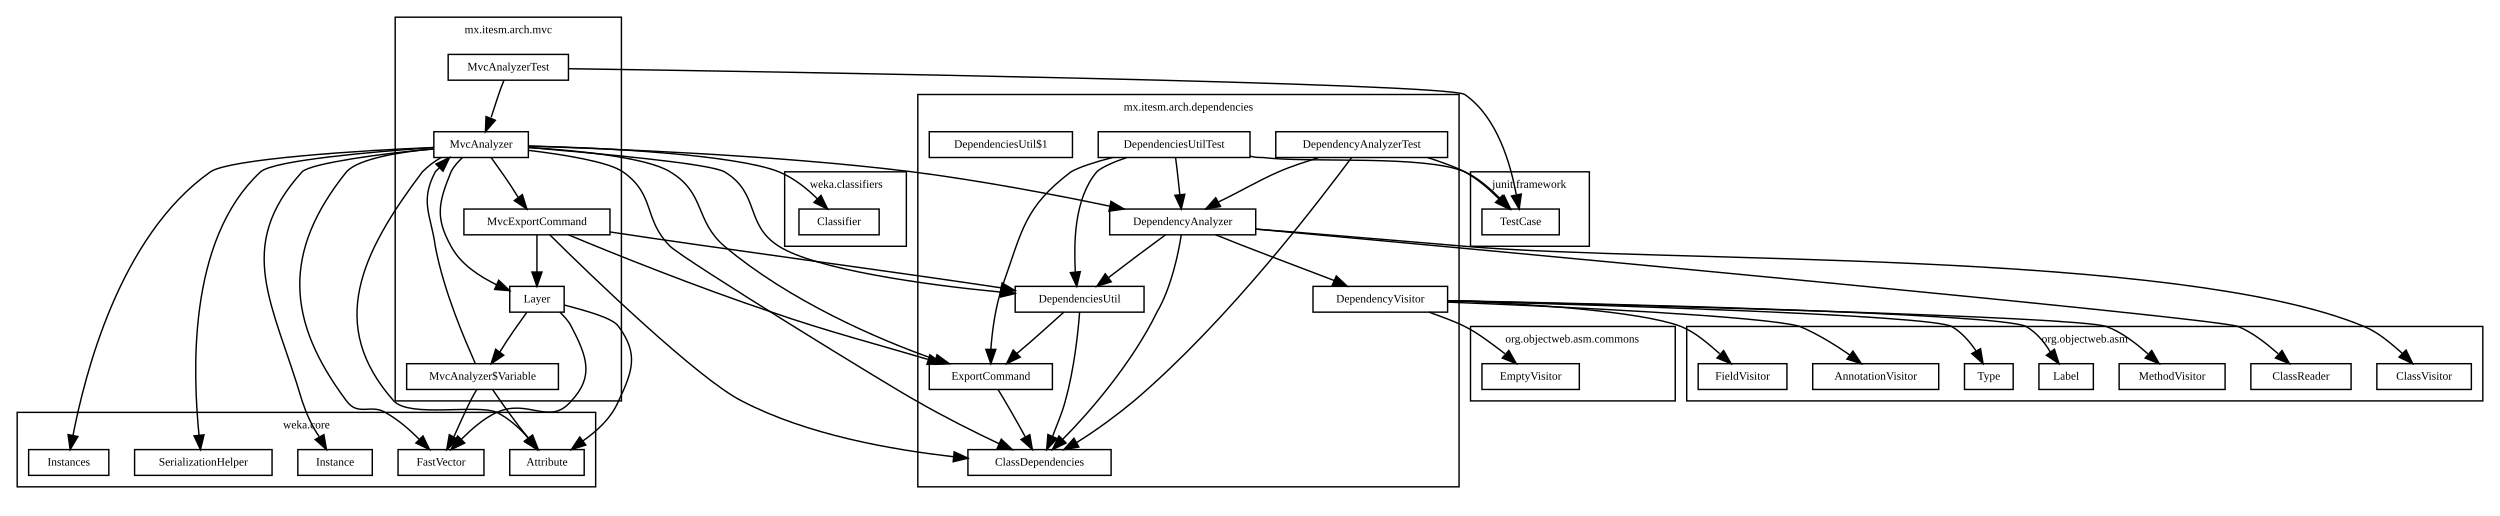
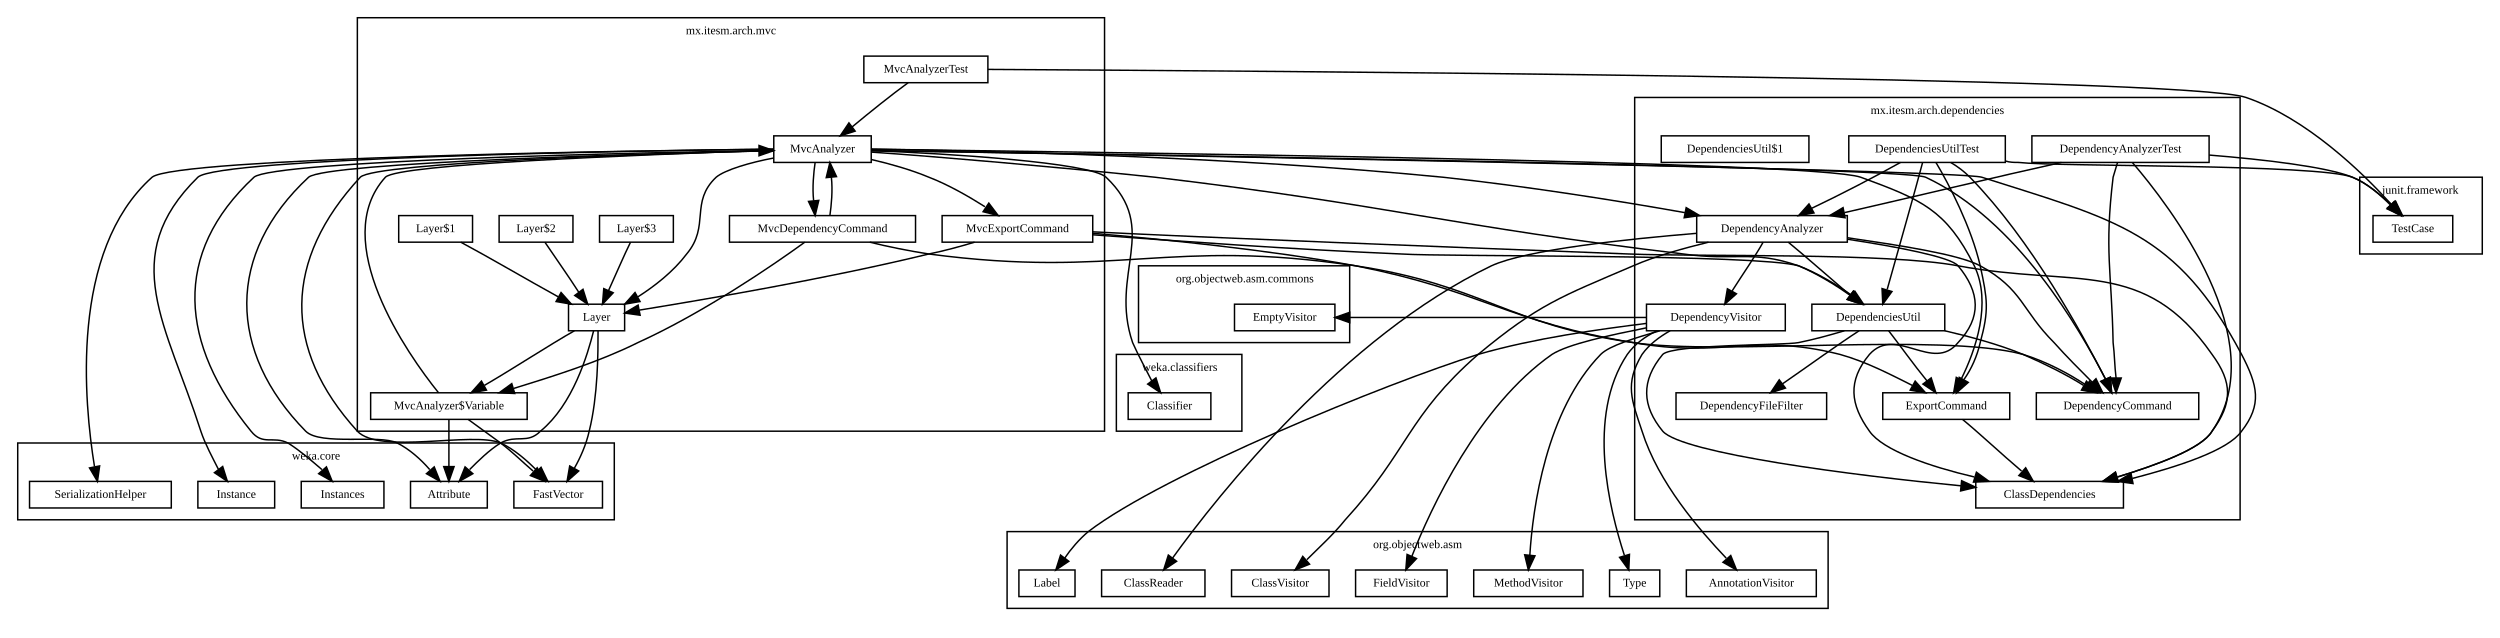
- <svg xmlns="http://www.w3.org/2000/svg" width="1746pt" height="360pt" viewBox="0.00 0.00 1746.00 360.00">
-   <g id="graph0" class="graph" transform="scale(1 1) rotate(0) translate(4 356)">
-     <polygon style="fill:white;stroke:white;" points="-4,4 -4,-356 1742,-356 1742,4 -4,4" />
+ <svg xmlns="http://www.w3.org/2000/svg" width="1693pt" height="432pt" viewBox="0.00 0.00 1693.00 432.00">
+   <g id="graph0" class="graph" transform="scale(1 1) rotate(0) translate(4 428)">
+     <polygon style="fill:white;stroke:white;" points="-4,4 -4,-428 1689,-428 1689,4 -4,4" />
    <g id="cluster2" class="cluster">
-       <polygon style="fill:none;stroke:black;" points="272,-76 272,-344 430,-344 430,-76 272,-76" />
-       <text text-anchor="middle" x="351" y="-332.8" style="font-family:Times New Roman;font-size:8.00;">mx.itesm.arch.mvc</text>
+       <polygon style="fill:none;stroke:black;" points="238,-136 238,-416 744,-416 744,-136 238,-136" />
+       <text text-anchor="middle" x="491" y="-404.8" style="font-family:Times New Roman;font-size:8.00;">mx.itesm.arch.mvc</text>
    </g>
    <g id="cluster3" class="cluster">
-       <polygon style="fill:none;stroke:black;" points="637,-16 637,-290 1015,-290 1015,-16 637,-16" />
-       <text text-anchor="middle" x="826" y="-278.8" style="font-family:Times New Roman;font-size:8.00;">mx.itesm.arch.dependencies</text>
+       <polygon style="fill:none;stroke:black;" points="1103,-76 1103,-362 1513,-362 1513,-76 1103,-76" />
+       <text text-anchor="middle" x="1308" y="-350.8" style="font-family:Times New Roman;font-size:8.00;">mx.itesm.arch.dependencies</text>
    </g>
    <g id="cluster4" class="cluster">
-       <polygon style="fill:none;stroke:black;" points="1023,-184 1023,-236 1106,-236 1106,-184 1023,-184" />
-       <text text-anchor="middle" x="1064" y="-224.8" style="font-family:Times New Roman;font-size:8.00;">junit.framework</text>
+       <polygon style="fill:none;stroke:black;" points="1594,-256 1594,-308 1677,-308 1677,-256 1594,-256" />
+       <text text-anchor="middle" x="1635" y="-296.8" style="font-family:Times New Roman;font-size:8.00;">junit.framework</text>
    </g>
    <g id="cluster5" class="cluster">
-       <polygon style="fill:none;stroke:black;" points="1174,-76 1174,-128 1730,-128 1730,-76 1174,-76" />
-       <text text-anchor="middle" x="1452" y="-116.8" style="font-family:Times New Roman;font-size:8.00;">org.objectweb.asm</text>
+       <polygon style="fill:none;stroke:black;" points="767,-196 767,-248 910,-248 910,-196 767,-196" />
+       <text text-anchor="middle" x="839" y="-236.8" style="font-family:Times New Roman;font-size:8.00;">org.objectweb.asm.commons</text>
    </g>
    <g id="cluster6" class="cluster">
-       <polygon style="fill:none;stroke:black;" points="1023,-76 1023,-128 1166,-128 1166,-76 1023,-76" />
-       <text text-anchor="middle" x="1094" y="-116.8" style="font-family:Times New Roman;font-size:8.00;">org.objectweb.asm.commons</text>
+       <polygon style="fill:none;stroke:black;" points="752,-136 752,-188 837,-188 837,-136 752,-136" />
+       <text text-anchor="middle" x="795" y="-176.8" style="font-family:Times New Roman;font-size:8.00;">weka.classifiers</text>
    </g>
    <g id="cluster7" class="cluster">
-       <polygon style="fill:none;stroke:black;" points="8,-16 8,-68 412,-68 412,-16 8,-16" />
-       <text text-anchor="middle" x="210" y="-56.8" style="font-family:Times New Roman;font-size:8.00;">weka.core</text>
+       <polygon style="fill:none;stroke:black;" points="8,-76 8,-128 412,-128 412,-76 8,-76" />
+       <text text-anchor="middle" x="210" y="-116.8" style="font-family:Times New Roman;font-size:8.00;">weka.core</text>
    </g>
    <g id="cluster8" class="cluster">
-       <polygon style="fill:none;stroke:black;" points="544,-184 544,-236 629,-236 629,-184 544,-184" />
-       <text text-anchor="middle" x="587" y="-224.8" style="font-family:Times New Roman;font-size:8.00;">weka.classifiers</text>
+       <polygon style="fill:none;stroke:black;" points="678,-16 678,-68 1234,-68 1234,-16 678,-16" />
+       <text text-anchor="middle" x="956" y="-56.8" style="font-family:Times New Roman;font-size:8.00;">org.objectweb.asm</text>
    </g>
    <g id="node1" class="node">
-       <polygon style="fill:none;stroke:black;" points="393,-318 309,-318 309,-300 393,-300 393,-318" />
-       <text text-anchor="middle" x="351" y="-306.8" style="font-family:Times New Roman;font-size:8.00;">MvcAnalyzerTest</text>
+       <polygon style="fill:none;stroke:black;" points="665,-390 581,-390 581,-372 665,-372 665,-390" />
+       <text text-anchor="middle" x="623" y="-378.8" style="font-family:Times New Roman;font-size:8.00;">MvcAnalyzerTest</text>
    </g>
    <g id="node3" class="node">
-       <polygon style="fill:none;stroke:black;" points="365,-264 299,-264 299,-246 365,-246 365,-264" />
-       <text text-anchor="middle" x="332" y="-252.8" style="font-family:Times New Roman;font-size:8.00;">MvcAnalyzer</text>
+       <polygon style="fill:none;stroke:black;" points="586,-336 520,-336 520,-318 586,-318 586,-336" />
+       <text text-anchor="middle" x="553" y="-324.8" style="font-family:Times New Roman;font-size:8.00;">MvcAnalyzer</text>
    </g>
    <g id="edge2" class="edge">
-       <path style="fill:none;stroke:black;" d="M348,-300C345,-293 342,-283 339,-274" />
-       <polygon style="fill:black;stroke:black;" points="341.964,-271.985 335,-264 335.464,-274.585 341.964,-271.985" />
+       <path style="fill:none;stroke:black;" d="M611,-372C600,-364 585,-352 573,-342" />
+       <polygon style="fill:black;stroke:black;" points="575.1,-339.2 565,-336 570.9,-344.8 575.1,-339.2" />
    </g>
    <g id="node5" class="node">
-       <polygon style="fill:none;stroke:black;" points="1085,-210 1031,-210 1031,-192 1085,-192 1085,-210" />
-       <text text-anchor="middle" x="1058" y="-198.8" style="font-family:Times New Roman;font-size:8.00;">TestCase</text>
+       <polygon style="fill:none;stroke:black;" points="1657,-282 1603,-282 1603,-264 1657,-264 1657,-282" />
+       <text text-anchor="middle" x="1630" y="-270.8" style="font-family:Times New Roman;font-size:8.00;">TestCase</text>
    </g>
    <g id="edge4" class="edge">
-       <path style="fill:none;stroke:black;" d="M393,-308C538,-306 1006,-298 1019,-290 1042,-274 1051,-241 1055,-220" />
-       <polygon style="fill:black;stroke:black;" points="1058.47,-220.492 1057,-210 1051.61,-219.119 1058.47,-220.492" />
+       <path style="fill:none;stroke:black;" d="M665,-381C837,-380 1477,-376 1517,-362 1558,-348 1596,-311 1615,-290" />
+       <polygon style="fill:black;stroke:black;" points="1618.05,-291.831 1622,-282 1612.78,-287.221 1618.05,-291.831" />
    </g>
    <g id="node9" class="node">
-       <polygon style="fill:none;stroke:black;" points="334,-42 274,-42 274,-24 334,-24 334,-42" />
-       <text text-anchor="middle" x="304" y="-30.8" style="font-family:Times New Roman;font-size:8.00;">FastVector</text>
+       <polygon style="fill:none;stroke:black;" points="404,-102 344,-102 344,-84 404,-84 404,-102" />
+       <text text-anchor="middle" x="374" y="-90.8" style="font-family:Times New Roman;font-size:8.00;">FastVector</text>
+     </g>
+     <g id="edge54" class="edge">
+       <path style="fill:none;stroke:black;" d="M520,-326C442,-324 250,-318 240,-308 188,-252 187,-192 238,-136 253,-120 316,-136 335,-128 344,-124 353,-116 360,-109" />
+       <polygon style="fill:black;stroke:black;" points="362.404,-111.546 367,-102 357.454,-106.596 362.404,-111.546" />
+     </g>
+     <g id="node11" class="node">
+       <polygon style="fill:none;stroke:black;" points="326,-102 274,-102 274,-84 326,-84 326,-102" />
+       <text text-anchor="middle" x="300" y="-90.8" style="font-family:Times New Roman;font-size:8.00;">Attribute</text>
+     </g>
+     <g id="edge52" class="edge">
+       <path style="fill:none;stroke:black;" d="M520,-326C435,-324 217,-318 205,-308 149,-256 150,-190 203,-136 213,-126 253,-134 265,-128 273,-124 281,-117 287,-110" />
+       <polygon style="fill:black;stroke:black;" points="290.049,-111.831 294,-102 284.781,-107.221 290.049,-111.831" />
+     </g>
+     <g id="node14" class="node">
+       <polygon style="fill:none;stroke:black;" points="419,-222 381,-222 381,-204 419,-204 419,-222" />
+       <text text-anchor="middle" x="400" y="-210.8" style="font-family:Times New Roman;font-size:8.00;">Layer</text>
+     </g>
+     <g id="edge46" class="edge">
+       <path style="fill:none;stroke:black;" d="M520,-321C504,-318 487,-313 481,-308 463,-291 477,-275 461,-256 452,-244 439,-234 428,-227" />
+       <polygon style="fill:black;stroke:black;" points="429.441,-223.797 419,-222 426.042,-229.916 429.441,-223.797" />
+     </g>
+     <g id="node15" class="node">
+       <polygon style="fill:none;stroke:black;" points="736,-282 634,-282 634,-264 736,-264 736,-282" />
+       <text text-anchor="middle" x="685" y="-270.8" style="font-family:Times New Roman;font-size:8.00;">MvcExportCommand</text>
+     </g>
+     <g id="edge44" class="edge">
+       <path style="fill:none;stroke:black;" d="M586,-320C599,-317 613,-313 625,-308 638,-303 652,-295 663,-288" />
+       <polygon style="fill:black;stroke:black;" points="665.621,-290.459 672,-282 661.738,-284.635 665.621,-290.459" />
+     </g>
+     <g id="node17" class="node">
+       <polygon style="fill:none;stroke:black;" points="1434,-102 1334,-102 1334,-84 1434,-84 1434,-102" />
+       <text text-anchor="middle" x="1384" y="-90.8" style="font-family:Times New Roman;font-size:8.00;">ClassDependencies</text>
+     </g>
+     <g id="edge34" class="edge">
+       <path style="fill:none;stroke:black;" d="M586,-326C734,-324 1321,-313 1338,-308 1429,-279 1470,-271 1514,-188 1525,-167 1528,-154 1514,-136 1505,-123 1471,-112 1440,-104" />
+       <polygon style="fill:black;stroke:black;" points="1440.49,-100.529 1430,-102 1439.12,-107.393 1440.49,-100.529" />
+     </g>
+     <g id="node20" class="node">
+       <polygon style="fill:none;stroke:black;" points="1313,-222 1223,-222 1223,-204 1313,-204 1313,-222" />
+       <text text-anchor="middle" x="1268" y="-210.8" style="font-family:Times New Roman;font-size:8.00;">DependenciesUtil</text>
    </g>
    <g id="edge42" class="edge">
-       <path style="fill:none;stroke:black;" d="M299,-252C275,-250 246,-245 238,-236 193,-180 196,-132 238,-76 246,-65 255,-74 265,-68 274,-63 282,-56 289,-49" />
-       <polygon style="fill:black;stroke:black;" points="291.404,-51.546 296,-42 286.454,-46.596 291.404,-51.546" />
-     </g>
-     <g id="node11" class="node">
-       <polygon style="fill:none;stroke:black;" points="404,-42 352,-42 352,-24 404,-24 404,-42" />
-       <text text-anchor="middle" x="378" y="-30.8" style="font-family:Times New Roman;font-size:8.00;">Attribute</text>
+       <path style="fill:none;stroke:black;" d="M586,-325C630,-322 711,-315 778,-308 938,-289 977,-275 1136,-256 1171,-251 1182,-259 1214,-248 1226,-243 1239,-235 1249,-228" />
+       <polygon style="fill:black;stroke:black;" points="1251.1,-230.8 1257,-222 1246.9,-225.2 1251.1,-230.8" />
+     </g>
+     <g id="node22" class="node">
+       <polygon style="fill:none;stroke:black;" points="1357,-162 1271,-162 1271,-144 1357,-144 1357,-162" />
+       <text text-anchor="middle" x="1314" y="-150.8" style="font-family:Times New Roman;font-size:8.00;">ExportCommand</text>
+     </g>
+     <g id="edge48" class="edge">
+       <path style="fill:none;stroke:black;" d="M586,-327C721,-325 1225,-319 1256,-308 1297,-293 1314,-286 1333,-248 1345,-223 1334,-191 1324,-171" />
+       <polygon style="fill:black;stroke:black;" points="1326.92,-169.042 1319,-162 1320.8,-172.441 1326.92,-169.042" />
+     </g>
+     <g id="node26" class="node">
+       <polygon style="fill:none;stroke:black;" points="616,-282 490,-282 490,-264 616,-264 616,-282" />
+       <text text-anchor="middle" x="553" y="-270.8" style="font-family:Times New Roman;font-size:8.00;">MvcDependencyCommand</text>
    </g>
    <g id="edge40" class="edge">
-       <path style="fill:none;stroke:black;" d="M304,-246C299,-243 295,-240 291,-236 248,-179 224,-129 271,-76 282,-64 329,-74 343,-68 351,-64 359,-57 365,-50" />
-       <polygon style="fill:black;stroke:black;" points="368.049,-51.831 372,-42 362.781,-47.221 368.049,-51.831" />
+       <path style="fill:none;stroke:black;" d="M548,-318C547,-311 546,-301 547,-292" />
+       <polygon style="fill:black;stroke:black;" points="550.488,-292.299 548,-282 543.522,-291.602 550.488,-292.299" />
+     </g>
+     <g id="node28" class="node">
+       <polygon style="fill:none;stroke:black;" points="1485,-162 1375,-162 1375,-144 1485,-144 1485,-162" />
+       <text text-anchor="middle" x="1430" y="-150.8" style="font-family:Times New Roman;font-size:8.00;">DependencyCommand</text>
+     </g>
+     <g id="edge36" class="edge">
+       <path style="fill:none;stroke:black;" d="M586,-326C729,-324 1284,-315 1300,-308 1362,-279 1404,-206 1422,-171" />
+       <polygon style="fill:black;stroke:black;" points="1425.14,-172.56 1426,-162 1418.74,-169.717 1425.14,-172.56" />
+     </g>
+     <g id="node34" class="node">
+       <polygon style="fill:none;stroke:black;" points="1247,-282 1145,-282 1145,-264 1247,-264 1247,-282" />
+       <text text-anchor="middle" x="1196" y="-270.8" style="font-family:Times New Roman;font-size:8.00;">DependencyAnalyzer</text>
+     </g>
+     <g id="edge38" class="edge">
+       <path style="fill:none;stroke:black;" d="M586,-327C657,-326 830,-322 973,-308 1029,-302 1092,-292 1137,-284" />
+       <polygon style="fill:black;stroke:black;" points="1137.88,-287.393 1147,-282 1136.51,-280.529 1137.88,-287.393" />
+     </g>
+     <g id="node41" class="node">
+       <polygon style="fill:none;stroke:black;" points="816,-162 760,-162 760,-144 816,-144 816,-162" />
+       <text text-anchor="middle" x="788" y="-150.8" style="font-family:Times New Roman;font-size:8.00;">Classifier</text>
+     </g>
+     <g id="edge50" class="edge">
+       <path style="fill:none;stroke:black;" d="M586,-326C638,-324 734,-318 745,-308 782,-273 747,-243 763,-196 767,-187 772,-178 776,-170" />
+       <polygon style="fill:black;stroke:black;" points="778.8,-172.1 782,-162 773.2,-167.9 778.8,-172.1" />
+     </g>
+     <g id="node45" class="node">
+       <polygon style="fill:none;stroke:black;" points="182,-102 130,-102 130,-84 182,-84 182,-102" />
+       <text text-anchor="middle" x="156" y="-90.8" style="font-family:Times New Roman;font-size:8.00;">Instance</text>
+     </g>
+     <g id="edge56" class="edge">
+       <path style="fill:none;stroke:black;" d="M520,-327C422,-326 144,-321 130,-308 75,-254 109,-208 132,-136 135,-127 140,-118 144,-110" />
+       <polygon style="fill:black;stroke:black;" points="146.8,-112.1 150,-102 141.2,-107.9 146.8,-112.1" />
+     </g>
+     <g id="node47" class="node">
+       <polygon style="fill:none;stroke:black;" points="256,-102 200,-102 200,-84 256,-84 256,-102" />
+       <text text-anchor="middle" x="228" y="-90.8" style="font-family:Times New Roman;font-size:8.00;">Instances</text>
+     </g>
+     <g id="edge58" class="edge">
+       <path style="fill:none;stroke:black;" d="M520,-326C429,-325 181,-319 168,-308 112,-256 118,-195 166,-136 174,-126 181,-133 191,-128 199,-123 207,-116 214,-110" />
+       <polygon style="fill:black;stroke:black;" points="217.049,-111.831 221,-102 211.781,-107.221 217.049,-111.831" />
+     </g>
+     <g id="node49" class="node">
+       <polygon style="fill:none;stroke:black;" points="112,-102 16,-102 16,-84 112,-84 112,-102" />
+       <text text-anchor="middle" x="64" y="-90.8" style="font-family:Times New Roman;font-size:8.00;">SerializationHelper</text>
+     </g>
+     <g id="edge60" class="edge">
+       <path style="fill:none;stroke:black;" d="M520,-327C418,-326 115,-321 99,-308 43,-258 53,-155 60,-112" />
+       <polygon style="fill:black;stroke:black;" points="63.471,-112.492 62,-102 56.607,-111.119 63.471,-112.492" />
+     </g>
+     <g id="node72" class="node">
+       <polygon style="fill:none;stroke:black;" points="900,-222 832,-222 832,-204 900,-204 900,-222" />
+       <text text-anchor="middle" x="866" y="-210.8" style="font-family:Times New Roman;font-size:8.00;">EmptyVisitor</text>
+     </g>
+     <g id="node6" class="node">
+       <polygon style="fill:none;stroke:black;" points="353,-162 247,-162 247,-144 353,-144 353,-162" />
+       <text text-anchor="middle" x="300" y="-150.8" style="font-family:Times New Roman;font-size:8.00;">MvcAnalyzer$Variable</text>
+     </g>
+     <g id="edge6" class="edge">
+       <path style="fill:none;stroke:black;" d="M293,-162C272,-188 218,-265 257,-308 266,-317 429,-323 510,-326" />
+       <polygon style="fill:black;stroke:black;" points="510,-329.5 520,-326 510,-322.5 510,-329.5" />
+     </g>
+     <g id="edge8" class="edge">
+       <path style="fill:none;stroke:black;" d="M313,-144C320,-139 328,-133 335,-128 343,-122 350,-115 357,-109" />
+       <polygon style="fill:black;stroke:black;" points="359.779,-111.219 365,-102 355.169,-105.951 359.779,-111.219" />
+     </g>
+     <g id="edge10" class="edge">
+       <path style="fill:none;stroke:black;" d="M300,-144C300,-136 300,-123 300,-112" />
+       <polygon style="fill:black;stroke:black;" points="303.5,-112 300,-102 296.5,-112 303.5,-112" />
+     </g>
+     <g id="node74" class="node">
+       <polygon style="fill:none;stroke:black;" points="724,-42 686,-42 686,-24 724,-24 724,-42" />
+       <text text-anchor="middle" x="705" y="-30.8" style="font-family:Times New Roman;font-size:8.00;">Label</text>
    </g>
    <g id="node12" class="node">
-       <polygon style="fill:none;stroke:black;" points="422,-210 320,-210 320,-192 422,-192 422,-210" />
-       <text text-anchor="middle" x="371" y="-198.8" style="font-family:Times New Roman;font-size:8.00;">MvcExportCommand</text>
+       <polygon style="fill:none;stroke:black;" points="316,-282 266,-282 266,-264 316,-264 316,-282" />
+       <text text-anchor="middle" x="291" y="-270.8" style="font-family:Times New Roman;font-size:8.00;">Layer$1</text>
+     </g>
+     <g id="edge12" class="edge">
+       <path style="fill:none;stroke:black;" d="M308,-264C325,-255 354,-238 374,-227" />
+       <polygon style="fill:black;stroke:black;" points="375.958,-229.916 383,-222 372.559,-223.797 375.958,-229.916" />
+     </g>
+     <g id="edge22" class="edge">
+       <path style="fill:none;stroke:black;" d="M385,-204C369,-195 343,-178 324,-167" />
+       <polygon style="fill:black;stroke:black;" points="325.441,-163.797 315,-162 322.042,-169.916 325.441,-163.797" />
+     </g>
+     <g id="edge24" class="edge">
+       <path style="fill:none;stroke:black;" d="M401,-204C401,-189 401,-160 395,-136 393,-127 389,-118 385,-111" />
+       <polygon style="fill:black;stroke:black;" points="387.916,-109.042 380,-102 381.797,-112.441 387.916,-109.042" />
+     </g>
+     <g id="edge26" class="edge">
+       <path style="fill:none;stroke:black;" d="M398,-204C394,-188 384,-154 362,-136 353,-127 346,-134 335,-128 327,-123 320,-116 314,-110" />
+       <polygon style="fill:black;stroke:black;" points="316.219,-107.221 307,-102 310.951,-111.831 316.219,-107.221" />
+     </g>
+     <g id="edge16" class="edge">
+       <path style="fill:none;stroke:black;" d="M656,-264C646,-261 635,-258 625,-256 555,-239 472,-225 429,-218" />
+       <polygon style="fill:black;stroke:black;" points="429.492,-214.529 419,-216 428.119,-221.393 429.492,-214.529" />
+     </g>
+     <g id="edge14" class="edge">
+       <path style="fill:none;stroke:black;" d="M736,-271C815,-267 968,-261 1099,-256 1149,-254 1274,-257 1322,-248 1402,-233 1448,-254 1494,-188 1508,-169 1508,-155 1494,-136 1487,-124 1456,-113 1430,-105" />
+       <polygon style="fill:black;stroke:black;" points="1430.58,-101.521 1420,-102 1428.57,-108.226 1430.58,-101.521" />
+     </g>
+     <g id="edge18" class="edge">
+       <path style="fill:none;stroke:black;" d="M736,-269C789,-265 873,-259 945,-256 975,-254 1186,-256 1214,-248 1227,-243 1240,-235 1250,-228" />
+       <polygon style="fill:black;stroke:black;" points="1252.1,-230.8 1258,-222 1247.9,-225.2 1252.1,-230.8" />
+     </g>
+     <g id="edge20" class="edge">
+       <path style="fill:none;stroke:black;" d="M736,-270C783,-266 854,-259 914,-248 1000,-231 1017,-210 1102,-196 1164,-185 1182,-203 1242,-188 1260,-183 1277,-174 1291,-167" />
+       <polygon style="fill:black;stroke:black;" points="1292.96,-169.916 1300,-162 1289.56,-163.797 1292.96,-169.916" />
+     </g>
+     <g id="edge90" class="edge">
+       <path style="fill:none;stroke:black;" d="M1245,-204C1235,-201 1224,-198 1214,-196 1204,-194 1129,-195 1122,-188 1107,-170 1108,-153 1122,-136 1135,-121 1251,-106 1324,-99" />
+       <polygon style="fill:black;stroke:black;" points="1324.4,-102.478 1334,-98 1323.7,-95.513 1324.4,-102.478" />
+     </g>
+     <g id="edge96" class="edge">
+       <path style="fill:none;stroke:black;" d="M1275,-204C1282,-195 1292,-181 1301,-170" />
+       <polygon style="fill:black;stroke:black;" points="1303.8,-172.1 1307,-162 1298.2,-167.9 1303.8,-172.1" />
+     </g>
+     <g id="edge92" class="edge">
+       <path style="fill:none;stroke:black;" d="M1313,-204C1330,-200 1349,-195 1366,-188 1380,-182 1396,-174 1407,-167" />
+       <polygon style="fill:black;stroke:black;" points="1408.96,-169.916 1416,-162 1405.56,-163.797 1408.96,-169.916" />
+     </g>
+     <g id="node78" class="node">
+       <polygon style="fill:none;stroke:black;" points="1233,-162 1131,-162 1131,-144 1233,-144 1233,-162" />
+       <text text-anchor="middle" x="1182" y="-150.8" style="font-family:Times New Roman;font-size:8.00;">DependencyFileFilter</text>
+     </g>
+     <g id="edge94" class="edge">
+       <path style="fill:none;stroke:black;" d="M1255,-204C1241,-195 1219,-179 1203,-168" />
+       <polygon style="fill:black;stroke:black;" points="1205.1,-165.2 1195,-162 1200.9,-170.8 1205.1,-165.2" />
+     </g>
+     <g id="edge116" class="edge">
+       <path style="fill:none;stroke:black;" d="M1325,-144C1336,-135 1352,-120 1365,-109" />
+       <polygon style="fill:black;stroke:black;" points="1367.78,-111.219 1373,-102 1363.17,-105.951 1367.78,-111.219" />
+     </g>
+     <g id="edge30" class="edge">
+       <path style="fill:none;stroke:black;" d="M558,-282C559,-289 560,-299 559,-308" />
+       <polygon style="fill:black;stroke:black;" points="555.512,-307.701 558,-318 562.478,-308.398 555.512,-307.701" />
    </g>
    <g id="edge32" class="edge">
-       <path style="fill:none;stroke:black;" d="M339,-246C344,-239 352,-228 358,-218" />
-       <polygon style="fill:black;stroke:black;" points="360.8,-220.1 364,-210 355.2,-215.9 360.8,-220.1" />
-     </g>
-     <g id="node14" class="node">
-       <polygon style="fill:none;stroke:black;" points="772,-42 672,-42 672,-24 772,-24 772,-42" />
-       <text text-anchor="middle" x="722" y="-30.8" style="font-family:Times New Roman;font-size:8.00;">ClassDependencies</text>
-     </g>
-     <g id="edge26" class="edge">
-       <path style="fill:none;stroke:black;" d="M365,-251C390,-248 421,-243 431,-236 454,-220 445,-203 464,-184 473,-175 621,-84 636,-76 655,-65 677,-54 694,-46" />
-       <polygon style="fill:black;stroke:black;" points="695.283,-49.26 703,-42 692.44,-42.863 695.283,-49.26" />
-     </g>
-     <g id="node16" class="node">
-       <polygon style="fill:none;stroke:black;" points="390,-156 352,-156 352,-138 390,-138 390,-156" />
-       <text text-anchor="middle" x="371" y="-144.8" style="font-family:Times New Roman;font-size:8.00;">Layer</text>
-     </g>
-     <g id="edge34" class="edge">
-       <path style="fill:none;stroke:black;" d="M319,-246C316,-243 313,-240 311,-236 302,-214 300,-204 311,-184 318,-171 331,-163 343,-157" />
-       <polygon style="fill:black;stroke:black;" points="344.283,-160.26 352,-153 341.44,-153.863 344.283,-160.26" />
-     </g>
-     <g id="node18" class="node">
-       <polygon style="fill:none;stroke:black;" points="795,-156 705,-156 705,-138 795,-138 795,-156" />
-       <text text-anchor="middle" x="750" y="-144.8" style="font-family:Times New Roman;font-size:8.00;">DependenciesUtil</text>
-     </g>
-     <g id="edge30" class="edge">
-       <path style="fill:none;stroke:black;" d="M365,-253C411,-249 491,-242 502,-236 527,-221 516,-199 540,-184 565,-168 642,-157 695,-152" />
-       <polygon style="fill:black;stroke:black;" points="695.398,-155.478 705,-151 694.701,-148.512 695.398,-155.478" />
-     </g>
-     <g id="node20" class="node">
-       <polygon style="fill:none;stroke:black;" points="731,-102 645,-102 645,-84 731,-84 731,-102" />
-       <text text-anchor="middle" x="688" y="-90.8" style="font-family:Times New Roman;font-size:8.00;">ExportCommand</text>
-     </g>
-     <g id="edge36" class="edge">
-       <path style="fill:none;stroke:black;" d="M365,-253C399,-251 448,-246 464,-236 489,-221 481,-202 502,-184 547,-146 609,-119 649,-105" />
-       <polygon style="fill:black;stroke:black;" points="650.427,-108.226 659,-102 648.416,-101.521 650.427,-108.226" />
-     </g>
-     <g id="node26" class="node">
-       <polygon style="fill:none;stroke:black;" points="873,-210 771,-210 771,-192 873,-192 873,-210" />
-       <text text-anchor="middle" x="822" y="-198.8" style="font-family:Times New Roman;font-size:8.00;">DependencyAnalyzer</text>
+       <path style="fill:none;stroke:black;" d="M541,-264C519,-248 472,-216 428,-196 402,-183 370,-173 344,-165" />
+       <polygon style="fill:black;stroke:black;" points="344.584,-161.521 334,-162 342.573,-168.226 344.584,-161.521" />
    </g>
    <g id="edge28" class="edge">
-       <path style="fill:none;stroke:black;" d="M365,-254C421,-252 536,-248 633,-236 680,-230 733,-220 771,-212" />
-       <polygon style="fill:black;stroke:black;" points="771.881,-215.393 781,-210 770.508,-208.529 771.881,-215.393" />
-     </g>
-     <g id="node32" class="node">
-       <polygon style="fill:none;stroke:black;" points="610,-210 554,-210 554,-192 610,-192 610,-210" />
-       <text text-anchor="middle" x="582" y="-198.8" style="font-family:Times New Roman;font-size:8.00;">Classifier</text>
-     </g>
-     <g id="edge38" class="edge">
-       <path style="fill:none;stroke:black;" d="M365,-254C416,-253 510,-248 540,-236 550,-232 560,-224 567,-217" />
-       <polygon style="fill:black;stroke:black;" points="569.404,-219.546 574,-210 564.454,-214.596 569.404,-219.546" />
-     </g>
-     <g id="node36" class="node">
-       <polygon style="fill:none;stroke:black;" points="256,-42 204,-42 204,-24 256,-24 256,-42" />
-       <text text-anchor="middle" x="230" y="-30.8" style="font-family:Times New Roman;font-size:8.00;">Instance</text>
-     </g>
-     <g id="edge44" class="edge">
-       <path style="fill:none;stroke:black;" d="M299,-252C264,-249 213,-242 207,-236 159,-183 187,-144 207,-76 210,-67 214,-58 219,-51" />
-       <polygon style="fill:black;stroke:black;" points="222.203,-52.441 224,-42 216.084,-49.042 222.203,-52.441" />
-     </g>
-     <g id="node38" class="node">
-       <polygon style="fill:none;stroke:black;" points="72,-42 16,-42 16,-24 72,-24 72,-42" />
-       <text text-anchor="middle" x="44" y="-30.8" style="font-family:Times New Roman;font-size:8.00;">Instances</text>
-     </g>
-     <g id="edge46" class="edge">
-       <path style="fill:none;stroke:black;" d="M299,-253C248,-251 156,-245 143,-236 79,-191 55,-93 47,-52" />
-       <polygon style="fill:black;stroke:black;" points="50.393,-51.119 45,-42 43.529,-52.492 50.393,-51.119" />
-     </g>
-     <g id="node40" class="node">
-       <polygon style="fill:none;stroke:black;" points="186,-42 90,-42 90,-24 186,-24 186,-42" />
-       <text text-anchor="middle" x="138" y="-30.8" style="font-family:Times New Roman;font-size:8.00;">SerializationHelper</text>
-     </g>
-     <g id="edge48" class="edge">
-       <path style="fill:none;stroke:black;" d="M299,-253C256,-250 187,-244 178,-236 126,-188 131,-93 135,-52" />
-       <polygon style="fill:black;stroke:black;" points="138.488,-52.299 136,-42 131.522,-51.602 138.488,-52.299" />
-     </g>
-     <g id="node6" class="node">
-       <polygon style="fill:none;stroke:black;" points="386,-102 280,-102 280,-84 386,-84 386,-102" />
-       <text text-anchor="middle" x="333" y="-90.8" style="font-family:Times New Roman;font-size:8.00;">MvcAnalyzer$Variable</text>
-     </g>
-     <g id="edge6" class="edge">
-       <path style="fill:none;stroke:black;" d="M328,-102C321,-118 306,-152 300,-184 297,-206 289,-215 300,-236 301,-237 302,-238 303,-239" />
-       <polygon style="fill:black;stroke:black;" points="300.454,-241.404 310,-246 305.404,-236.454 300.454,-241.404" />
-     </g>
-     <g id="edge8" class="edge">
-       <path style="fill:none;stroke:black;" d="M329,-84C324,-76 318,-62 313,-51" />
-       <polygon style="fill:black;stroke:black;" points="315.916,-49.042 308,-42 309.797,-52.441 315.916,-49.042" />
-     </g>
-     <g id="edge10" class="edge">
-       <path style="fill:none;stroke:black;" d="M340,-84C346,-75 356,-61 365,-50" />
-       <polygon style="fill:black;stroke:black;" points="367.8,-52.1 371,-42 362.2,-47.9 367.8,-52.1" />
-     </g>
-     <g id="edge12" class="edge">
-       <path style="fill:none;stroke:black;" d="M380,-192C407,-165 484,-91 514,-76 560,-52 619,-42 662,-37" />
-       <polygon style="fill:black;stroke:black;" points="662.398,-40.478 672,-36 661.701,-33.513 662.398,-40.478" />
-     </g>
-     <g id="edge14" class="edge">
-       <path style="fill:none;stroke:black;" d="M371,-192C371,-185 371,-175 371,-166" />
-       <polygon style="fill:black;stroke:black;" points="374.5,-166 371,-156 367.5,-166 374.5,-166" />
-     </g>
-     <g id="edge16" class="edge">
-       <path style="fill:none;stroke:black;" d="M422,-194C494,-183 622,-166 695,-155" />
-       <polygon style="fill:black;stroke:black;" points="695.881,-158.393 705,-153 694.508,-151.529 695.881,-158.393" />
-     </g>
-     <g id="edge18" class="edge">
-       <path style="fill:none;stroke:black;" d="M393,-192C424,-179 484,-155 535,-138 572,-125 614,-114 644,-105" />
-       <polygon style="fill:black;stroke:black;" points="645.427,-108.226 654,-102 643.416,-101.521 645.427,-108.226" />
-     </g>
-     <g id="edge20" class="edge">
-       <path style="fill:none;stroke:black;" d="M364,-138C359,-131 351,-120 345,-110" />
-       <polygon style="fill:black;stroke:black;" points="347.8,-107.9 339,-102 342.2,-112.1 347.8,-107.9" />
-     </g>
-     <g id="edge22" class="edge">
-       <path style="fill:none;stroke:black;" d="M387,-138C390,-135 393,-132 395,-128 406,-107 411,-93 395,-76 380,-58 365,-78 343,-68 334,-64 325,-56 318,-49" />
-       <polygon style="fill:black;stroke:black;" points="320.546,-46.596 311,-42 315.596,-51.546 320.546,-46.596" />
-     </g>
-     <g id="edge24" class="edge">
-       <path style="fill:none;stroke:black;" d="M390,-143C405,-139 424,-134 428,-128 442,-109 438,-97 428,-76 423,-64 413,-55 403,-48" />
-       <polygon style="fill:black;stroke:black;" points="405.1,-45.2 395,-42 400.9,-50.8 405.1,-45.2" />
+       <path style="fill:none;stroke:black;" d="M585,-264C597,-261 612,-258 625,-256 753,-239 787,-267 914,-248 1000,-235 1017,-208 1102,-196 1161,-187 1310,-203 1366,-188 1382,-183 1397,-175 1409,-167" />
+       <polygon style="fill:black;stroke:black;" points="1410.96,-169.916 1418,-162 1407.56,-163.797 1410.96,-169.916" />
+     </g>
+     <g id="edge66" class="edge">
+       <path style="fill:none;stroke:black;" d="M1247,-266C1280,-261 1317,-254 1322,-248 1337,-230 1338,-213 1322,-196 1305,-175 1280,-208 1262,-188 1247,-170 1249,-154 1262,-136 1271,-123 1303,-112 1333,-105" />
+       <polygon style="fill:black;stroke:black;" points="1334.43,-108.226 1343,-102 1332.42,-101.521 1334.43,-108.226" />
    </g>
    <g id="edge72" class="edge">
-       <path style="fill:none;stroke:black;" d="M750,-138C749,-124 746,-97 740,-76 738,-68 734,-59 731,-51" />
-       <polygon style="fill:black;stroke:black;" points="734.26,-49.717 727,-42 727.863,-52.56 734.26,-49.717" />
+       <path style="fill:none;stroke:black;" d="M1207,-264C1218,-255 1235,-240 1249,-228" />
+       <polygon style="fill:black;stroke:black;" points="1251.1,-230.8 1257,-222 1246.9,-225.2 1251.1,-230.8" />
+     </g>
+     <g id="edge68" class="edge">
+       <path style="fill:none;stroke:black;" d="M1247,-267C1281,-262 1322,-256 1337,-248 1366,-232 1365,-218 1387,-196 1395,-187 1405,-177 1413,-169" />
+       <polygon style="fill:black;stroke:black;" points="1415.4,-171.546 1420,-162 1410.45,-166.596 1415.4,-171.546" />
+     </g>
+     <g id="node57" class="node">
+       <polygon style="fill:none;stroke:black;" points="1205,-222 1111,-222 1111,-204 1205,-204 1205,-222" />
+       <text text-anchor="middle" x="1158" y="-210.8" style="font-family:Times New Roman;font-size:8.00;">DependencyVisitor</text>
+     </g>
+     <g id="edge70" class="edge">
+       <path style="fill:none;stroke:black;" d="M1190,-264C1185,-255 1176,-242 1169,-231" />
+       <polygon style="fill:black;stroke:black;" points="1171.92,-229.042 1164,-222 1165.8,-232.441 1171.92,-229.042" />
+     </g>
+     <g id="node60" class="node">
+       <polygon style="fill:none;stroke:black;" points="812,-42 742,-42 742,-24 812,-24 812,-42" />
+       <text text-anchor="middle" x="777" y="-30.8" style="font-family:Times New Roman;font-size:8.00;">ClassReader</text>
    </g>
    <g id="edge74" class="edge">
-       <path style="fill:none;stroke:black;" d="M739,-138C730,-130 717,-118 706,-109" />
-       <polygon style="fill:black;stroke:black;" points="708.546,-106.596 699,-102 703.596,-111.546 708.546,-106.596" />
-     </g>
-     <g id="edge90" class="edge">
-       <path style="fill:none;stroke:black;" d="M693,-84C698,-76 706,-62 712,-51" />
-       <polygon style="fill:black;stroke:black;" points="715.203,-52.441 717,-42 709.084,-49.042 715.203,-52.441" />
-     </g>
-     <g id="edge50" class="edge">
-       <path style="fill:none;stroke:black;" d="M821,-192C819,-179 814,-155 804,-138 787,-103 757,-68 738,-49" />
-       <polygon style="fill:black;stroke:black;" points="740.546,-46.596 731,-42 735.596,-51.546 740.546,-46.596" />
-     </g>
-     <g id="edge54" class="edge">
-       <path style="fill:none;stroke:black;" d="M810,-192C799,-184 783,-172 770,-162" />
-       <polygon style="fill:black;stroke:black;" points="772.1,-159.2 762,-156 767.9,-164.8 772.1,-159.2" />
-     </g>
-     <g id="node43" class="node">
-       <polygon style="fill:none;stroke:black;" points="1007,-156 913,-156 913,-138 1007,-138 1007,-156" />
-       <text text-anchor="middle" x="960" y="-144.8" style="font-family:Times New Roman;font-size:8.00;">DependencyVisitor</text>
-     </g>
-     <g id="edge52" class="edge">
-       <path style="fill:none;stroke:black;" d="M845,-192C867,-183 902,-170 928,-160" />
-       <polygon style="fill:black;stroke:black;" points="929.283,-163.26 937,-156 926.44,-156.863 929.283,-163.26" />
-     </g>
-     <g id="node46" class="node">
-       <polygon style="fill:none;stroke:black;" points="1638,-102 1568,-102 1568,-84 1638,-84 1638,-102" />
-       <text text-anchor="middle" x="1603" y="-90.8" style="font-family:Times New Roman;font-size:8.00;">ClassReader</text>
-     </g>
-     <g id="edge56" class="edge">
-       <path style="fill:none;stroke:black;" d="M873,-196C1037,-181 1542,-134 1559,-128 1569,-124 1579,-116 1587,-109" />
-       <polygon style="fill:black;stroke:black;" points="1589.78,-111.219 1595,-102 1585.17,-105.951 1589.78,-111.219" />
-     </g>
-     <g id="node48" class="node">
-       <polygon style="fill:none;stroke:black;" points="1722,-102 1656,-102 1656,-84 1722,-84 1722,-102" />
-       <text text-anchor="middle" x="1689" y="-90.8" style="font-family:Times New Roman;font-size:8.00;">ClassVisitor</text>
-     </g>
-     <g id="edge58" class="edge">
-       <path style="fill:none;stroke:black;" d="M873,-196C913,-193 970,-188 1019,-184 1158,-172 1518,-182 1647,-128 1657,-124 1666,-116 1674,-109" />
-       <polygon style="fill:black;stroke:black;" points="1676.4,-111.546 1681,-102 1671.45,-106.596 1676.4,-111.546" />
+       <path style="fill:none;stroke:black;" d="M1145,-270C1097,-266 1030,-259 1006,-248 906,-200 821,-93 790,-50" />
+       <polygon style="fill:black;stroke:black;" points="792.8,-47.9 784,-42 787.2,-52.1 792.8,-47.9" />
+     </g>
+     <g id="node62" class="node">
+       <polygon style="fill:none;stroke:black;" points="896,-42 830,-42 830,-24 896,-24 896,-42" />
+       <text text-anchor="middle" x="863" y="-30.8" style="font-family:Times New Roman;font-size:8.00;">ClassVisitor</text>
+     </g>
+     <g id="edge76" class="edge">
+       <path style="fill:none;stroke:black;" d="M1153,-264C1137,-260 1118,-255 1102,-248 1053,-227 1038,-222 997,-188 949,-146 950,-123 907,-76 899,-66 889,-57 881,-49" />
+       <polygon style="fill:black;stroke:black;" points="882.831,-45.951 873,-42 878.221,-51.219 882.831,-45.951" />
    </g>
    <g id="node50" class="node">
-       <polygon style="fill:none;stroke:black;" points="1402,-102 1368,-102 1368,-84 1402,-84 1402,-102" />
-       <text text-anchor="middle" x="1385" y="-90.8" style="font-family:Times New Roman;font-size:8.00;">Type</text>
-     </g>
-     <g id="edge60" class="edge">
-       <path style="fill:none;stroke:black;" d="M1007,-146C1109,-143 1343,-136 1359,-128 1366,-124 1372,-117 1376,-111" />
-       <polygon style="fill:black;stroke:black;" points="1379.2,-112.441 1381,-102 1373.08,-109.042 1379.2,-112.441" />
+       <polygon style="fill:none;stroke:black;" points="452,-282 402,-282 402,-264 452,-264 452,-282" />
+       <text text-anchor="middle" x="427" y="-270.8" style="font-family:Times New Roman;font-size:8.00;">Layer$3</text>
+     </g>
+     <g id="edge62" class="edge">
+       <path style="fill:none;stroke:black;" d="M423,-264C419,-256 413,-242 408,-231" />
+       <polygon style="fill:black;stroke:black;" points="411.26,-229.717 404,-222 404.863,-232.56 411.26,-229.717" />
    </g>
    <g id="node52" class="node">
-       <polygon style="fill:none;stroke:black;" points="1350,-102 1262,-102 1262,-84 1350,-84 1350,-102" />
-       <text text-anchor="middle" x="1306" y="-90.8" style="font-family:Times New Roman;font-size:8.00;">AnnotationVisitor</text>
-     </g>
-     <g id="edge62" class="edge">
-       <path style="fill:none;stroke:black;" d="M1007,-145C1084,-142 1230,-135 1253,-128 1265,-123 1278,-115 1288,-108" />
-       <polygon style="fill:black;stroke:black;" points="1290.1,-110.8 1296,-102 1285.9,-105.2 1290.1,-110.8" />
-     </g>
-     <g id="node54" class="node">
-       <polygon style="fill:none;stroke:black;" points="1244,-102 1182,-102 1182,-84 1244,-84 1244,-102" />
-       <text text-anchor="middle" x="1213" y="-90.8" style="font-family:Times New Roman;font-size:8.00;">FieldVisitor</text>
+       <polygon style="fill:none;stroke:black;" points="384,-282 334,-282 334,-264 384,-264 384,-282" />
+       <text text-anchor="middle" x="359" y="-270.8" style="font-family:Times New Roman;font-size:8.00;">Layer$2</text>
    </g>
    <g id="edge64" class="edge">
-       <path style="fill:none;stroke:black;" d="M1007,-146C1060,-144 1141,-139 1170,-128 1180,-124 1189,-116 1197,-109" />
-       <polygon style="fill:black;stroke:black;" points="1199.78,-111.219 1205,-102 1195.17,-105.951 1199.78,-111.219" />
-     </g>
-     <g id="node56" class="node">
-       <polygon style="fill:none;stroke:black;" points="1550,-102 1476,-102 1476,-84 1550,-84 1550,-102" />
-       <text text-anchor="middle" x="1513" y="-90.8" style="font-family:Times New Roman;font-size:8.00;">MethodVisitor</text>
-     </g>
-     <g id="edge66" class="edge">
-       <path style="fill:none;stroke:black;" d="M1007,-146C1129,-143 1445,-135 1467,-128 1478,-124 1488,-116 1496,-109" />
-       <polygon style="fill:black;stroke:black;" points="1498.78,-111.219 1504,-102 1494.17,-105.951 1498.78,-111.219" />
-     </g>
-     <g id="node58" class="node">
-       <polygon style="fill:none;stroke:black;" points="1099,-102 1031,-102 1031,-84 1099,-84 1099,-102" />
-       <text text-anchor="middle" x="1065" y="-90.8" style="font-family:Times New Roman;font-size:8.00;">EmptyVisitor</text>
-     </g>
-     <g id="edge68" class="edge">
-       <path style="fill:none;stroke:black;" d="M994,-138C1002,-135 1011,-132 1019,-128 1029,-123 1039,-115 1047,-109" />
-       <polygon style="fill:black;stroke:black;" points="1049.78,-111.219 1055,-102 1045.17,-105.951 1049.78,-111.219" />
-     </g>
-     <g id="node60" class="node">
-       <polygon style="fill:none;stroke:black;" points="1458,-102 1420,-102 1420,-84 1458,-84 1458,-102" />
-       <text text-anchor="middle" x="1439" y="-90.8" style="font-family:Times New Roman;font-size:8.00;">Label</text>
-     </g>
-     <g id="edge70" class="edge">
-       <path style="fill:none;stroke:black;" d="M1007,-146C1119,-144 1393,-137 1411,-128 1418,-124 1424,-117 1428,-110" />
-       <polygon style="fill:black;stroke:black;" points="1430.8,-112.1 1434,-102 1425.2,-107.9 1430.8,-112.1" />
-     </g>
-     <g id="node63" class="node">
-       <polygon style="fill:none;stroke:black;" points="869,-264 763,-264 763,-246 869,-246 869,-264" />
-       <text text-anchor="middle" x="816" y="-252.8" style="font-family:Times New Roman;font-size:8.00;">DependenciesUtilTest</text>
+       <path style="fill:none;stroke:black;" d="M365,-264C371,-255 381,-241 388,-230" />
+       <polygon style="fill:black;stroke:black;" points="390.8,-232.1 394,-222 385.2,-227.9 390.8,-232.1" />
+     </g>
+     <g id="node64" class="node">
+       <polygon style="fill:none;stroke:black;" points="1120,-42 1086,-42 1086,-24 1120,-24 1120,-42" />
+       <text text-anchor="middle" x="1103" y="-30.8" style="font-family:Times New Roman;font-size:8.00;">Type</text>
+     </g>
+     <g id="edge78" class="edge">
+       <path style="fill:none;stroke:black;" d="M1118,-204C1110,-200 1103,-195 1098,-188 1070,-146 1086,-83 1096,-52" />
+       <polygon style="fill:black;stroke:black;" points="1099.48,-52.584 1099,-42 1092.77,-50.572 1099.48,-52.584" />
+     </g>
+     <g id="node66" class="node">
+       <polygon style="fill:none;stroke:black;" points="1226,-42 1138,-42 1138,-24 1226,-24 1226,-42" />
+       <text text-anchor="middle" x="1182" y="-30.8" style="font-family:Times New Roman;font-size:8.00;">AnnotationVisitor</text>
+     </g>
+     <g id="edge80" class="edge">
+       <path style="fill:none;stroke:black;" d="M1127,-204C1120,-200 1113,-195 1108,-188 1096,-168 1101,-157 1108,-136 1119,-101 1147,-69 1165,-50" />
+       <polygon style="fill:black;stroke:black;" points="1168.05,-51.831 1172,-42 1162.78,-47.221 1168.05,-51.831" />
+     </g>
+     <g id="node68" class="node">
+       <polygon style="fill:none;stroke:black;" points="976,-42 914,-42 914,-24 976,-24 976,-42" />
+       <text text-anchor="middle" x="945" y="-30.8" style="font-family:Times New Roman;font-size:8.00;">FieldVisitor</text>
    </g>
    <g id="edge82" class="edge">
-       <path style="fill:none;stroke:black;" d="M869,-247C872,-246 875,-246 878,-246 910,-242 991,-248 1019,-236 1028,-232 1037,-224 1044,-217" />
-       <polygon style="fill:black;stroke:black;" points="1046.4,-219.546 1051,-210 1041.45,-214.596 1046.4,-219.546" />
-     </g>
-     <g id="edge76" class="edge">
-       <path style="fill:none;stroke:black;" d="M783,-246C774,-243 765,-239 762,-236 746,-217 746,-186 747,-166" />
-       <polygon style="fill:black;stroke:black;" points="750.488,-166.299 748,-156 743.522,-165.602 750.488,-166.299" />
-     </g>
-     <g id="edge78" class="edge">
-       <path style="fill:none;stroke:black;" d="M773,-246C761,-243 749,-239 744,-236 711,-211 710,-195 696,-156 691,-141 689,-125 688,-112" />
-       <polygon style="fill:black;stroke:black;" points="691.5,-112 688,-102 684.5,-112 691.5,-112" />
-     </g>
-     <g id="edge80" class="edge">
-       <path style="fill:none;stroke:black;" d="M817,-246C818,-239 819,-229 820,-220" />
-       <polygon style="fill:black;stroke:black;" points="823.488,-220.299 821,-210 816.522,-219.602 823.488,-220.299" />
-     </g>
-     <g id="node68" class="node">
-       <polygon style="fill:none;stroke:black;" points="1007,-264 887,-264 887,-246 1007,-246 1007,-264" />
-       <text text-anchor="middle" x="947" y="-252.8" style="font-family:Times New Roman;font-size:8.00;">DependencyAnalyzerTest</text>
+       <path style="fill:none;stroke:black;" d="M1111,-206C1086,-201 1058,-195 1047,-188 997,-153 965,-84 952,-51" />
+       <polygon style="fill:black;stroke:black;" points="955.26,-49.717 948,-42 948.863,-52.56 955.26,-49.717" />
+     </g>
+     <g id="node70" class="node">
+       <polygon style="fill:none;stroke:black;" points="1068,-42 994,-42 994,-24 1068,-24 1068,-42" />
+       <text text-anchor="middle" x="1031" y="-30.8" style="font-family:Times New Roman;font-size:8.00;">MethodVisitor</text>
+     </g>
+     <g id="edge84" class="edge">
+       <path style="fill:none;stroke:black;" d="M1120,-204C1103,-199 1086,-194 1080,-188 1043,-150 1034,-84 1032,-52" />
+       <polygon style="fill:black;stroke:black;" points="1035.48,-51.602 1031,-42 1028.51,-52.299 1035.48,-51.602" />
+     </g>
+     <g id="edge86" class="edge">
+       <path style="fill:none;stroke:black;" d="M1111,-213C1044,-213 978,-213 910,-213" />
+       <polygon style="fill:black;stroke:black;" points="910,-209.5 900,-213 910,-216.5 910,-209.5" />
    </g>
    <g id="edge88" class="edge">
-       <path style="fill:none;stroke:black;" d="M993,-246C1002,-243 1011,-240 1019,-236 1028,-231 1036,-224 1043,-217" />
-       <polygon style="fill:black;stroke:black;" points="1045.4,-219.546 1050,-210 1040.45,-214.596 1045.4,-219.546" />
-     </g>
-     <g id="edge84" class="edge">
-       <path style="fill:none;stroke:black;" d="M940,-246C919,-218 855,-133 788,-76 776,-66 761,-55 748,-47" />
-       <polygon style="fill:black;stroke:black;" points="749.441,-43.797 739,-42 746.042,-49.916 749.441,-43.797" />
-     </g>
-     <g id="edge86" class="edge">
-       <path style="fill:none;stroke:black;" d="M917,-246C908,-243 898,-240 889,-236 875,-230 860,-221 847,-215" />
-       <polygon style="fill:black;stroke:black;" points="848.441,-211.797 838,-210 845.042,-217.916 848.441,-211.797" />
-     </g>
-     <g id="node75" class="node">
-       <polygon style="fill:none;stroke:black;" points="745,-264 645,-264 645,-246 745,-246 745,-264" />
-       <text text-anchor="middle" x="695" y="-252.8" style="font-family:Times New Roman;font-size:8.00;">DependenciesUtil$1</text>
+       <path style="fill:none;stroke:black;" d="M1111,-209C1079,-205 1035,-199 997,-188 936,-169 784,-107 733,-68 727,-63 721,-56 717,-50" />
+       <polygon style="fill:black;stroke:black;" points="719.8,-47.9 711,-42 714.2,-52.1 719.8,-47.9" />
+     </g>
+     <g id="node80" class="node">
+       <polygon style="fill:none;stroke:black;" points="1354,-336 1248,-336 1248,-318 1354,-318 1354,-336" />
+       <text text-anchor="middle" x="1301" y="-324.8" style="font-family:Times New Roman;font-size:8.00;">DependenciesUtilTest</text>
+     </g>
+     <g id="edge106" class="edge">
+       <path style="fill:none;stroke:black;" d="M1354,-319C1357,-318 1360,-318 1363,-318 1389,-315 1566,-317 1589,-308 1599,-304 1608,-296 1616,-289" />
+       <polygon style="fill:black;stroke:black;" points="1618.4,-291.546 1623,-282 1613.45,-286.596 1618.4,-291.546" />
+     </g>
+     <g id="edge100" class="edge">
+       <path style="fill:none;stroke:black;" d="M1298,-318C1293,-299 1281,-257 1274,-232" />
+       <polygon style="fill:black;stroke:black;" points="1277.23,-230.573 1271,-222 1270.52,-232.584 1277.23,-230.573" />
+     </g>
+     <g id="edge102" class="edge">
+       <path style="fill:none;stroke:black;" d="M1307,-318C1316,-303 1331,-274 1337,-248 1342,-225 1343,-218 1337,-196 1335,-187 1331,-178 1326,-171" />
+       <polygon style="fill:black;stroke:black;" points="1328.92,-169.042 1321,-162 1322.8,-172.441 1328.92,-169.042" />
+     </g>
+     <g id="edge98" class="edge">
+       <path style="fill:none;stroke:black;" d="M1317,-318C1322,-315 1326,-312 1330,-308 1372,-265 1406,-202 1422,-171" />
+       <polygon style="fill:black;stroke:black;" points="1425.14,-172.56 1426,-162 1418.74,-169.717 1425.14,-172.56" />
+     </g>
+     <g id="edge104" class="edge">
+       <path style="fill:none;stroke:black;" d="M1283,-318C1267,-309 1242,-296 1223,-287" />
+       <polygon style="fill:black;stroke:black;" points="1224.44,-283.797 1214,-282 1221.04,-289.916 1224.44,-283.797" />
+     </g>
+     <g id="node86" class="node">
+       <polygon style="fill:none;stroke:black;" points="1492,-336 1372,-336 1372,-318 1492,-318 1492,-336" />
+       <text text-anchor="middle" x="1432" y="-324.8" style="font-family:Times New Roman;font-size:8.00;">DependencyAnalyzerTest</text>
+     </g>
+     <g id="edge114" class="edge">
+       <path style="fill:none;stroke:black;" d="M1492,-323C1529,-320 1572,-315 1589,-308 1599,-304 1608,-296 1615,-289" />
+       <polygon style="fill:black;stroke:black;" points="1617.4,-291.546 1622,-282 1612.45,-286.596 1617.4,-291.546" />
+     </g>
+     <g id="edge108" class="edge">
+       <path style="fill:none;stroke:black;" d="M1440,-318C1465,-289 1536,-197 1494,-136 1487,-124 1456,-113 1430,-105" />
+       <polygon style="fill:black;stroke:black;" points="1430.58,-101.521 1420,-102 1428.57,-108.226 1430.58,-101.521" />
+     </g>
+     <g id="edge110" class="edge">
+       <path style="fill:none;stroke:black;" d="M1430,-318C1429,-315 1428,-311 1427,-308 1421,-258 1426,-245 1427,-196 1428,-188 1428,-180 1429,-172" />
+       <polygon style="fill:black;stroke:black;" points="1432.5,-172 1429,-162 1425.5,-172 1432.5,-172" />
+     </g>
+     <g id="edge112" class="edge">
+       <path style="fill:none;stroke:black;" d="M1392,-318C1351,-309 1289,-294 1245,-284" />
+       <polygon style="fill:black;stroke:black;" points="1245.49,-280.529 1235,-282 1244.12,-287.393 1245.49,-280.529" />
+     </g>
+     <g id="node95" class="node">
+       <polygon style="fill:none;stroke:black;" points="1221,-336 1121,-336 1121,-318 1221,-318 1221,-336" />
+       <text text-anchor="middle" x="1171" y="-324.8" style="font-family:Times New Roman;font-size:8.00;">DependenciesUtil$1</text>
    </g>
  </g>
</svg>
